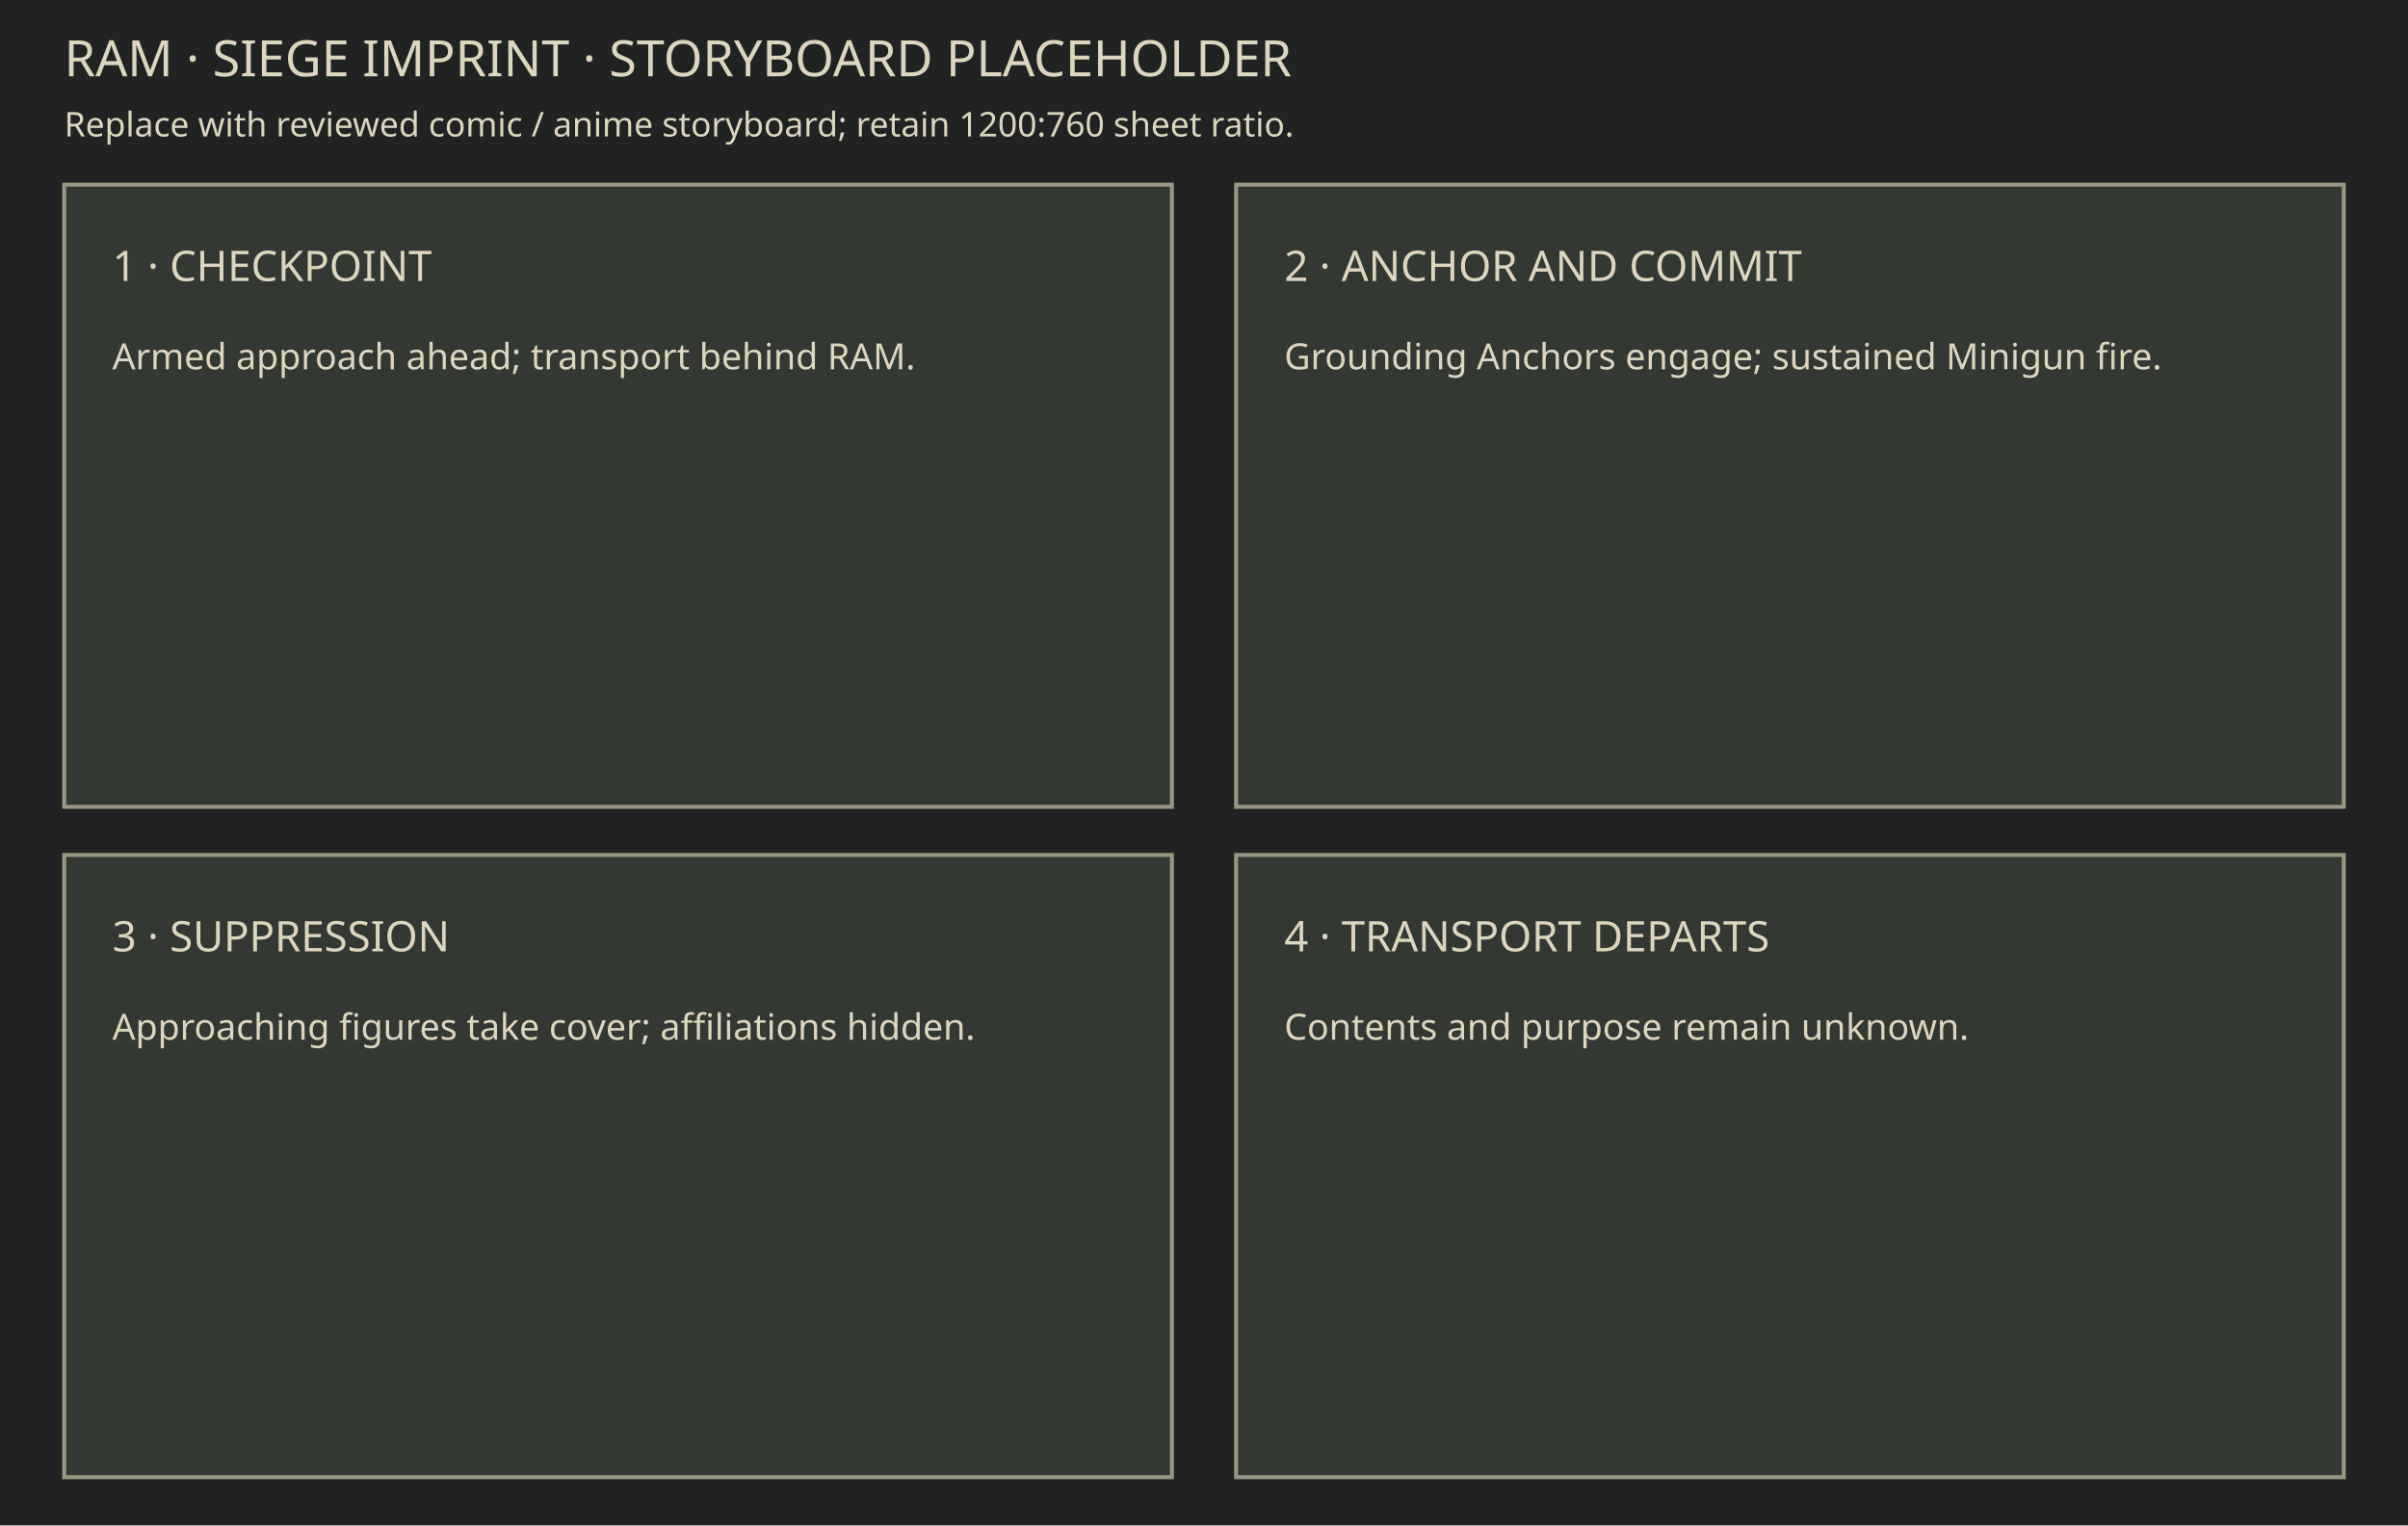
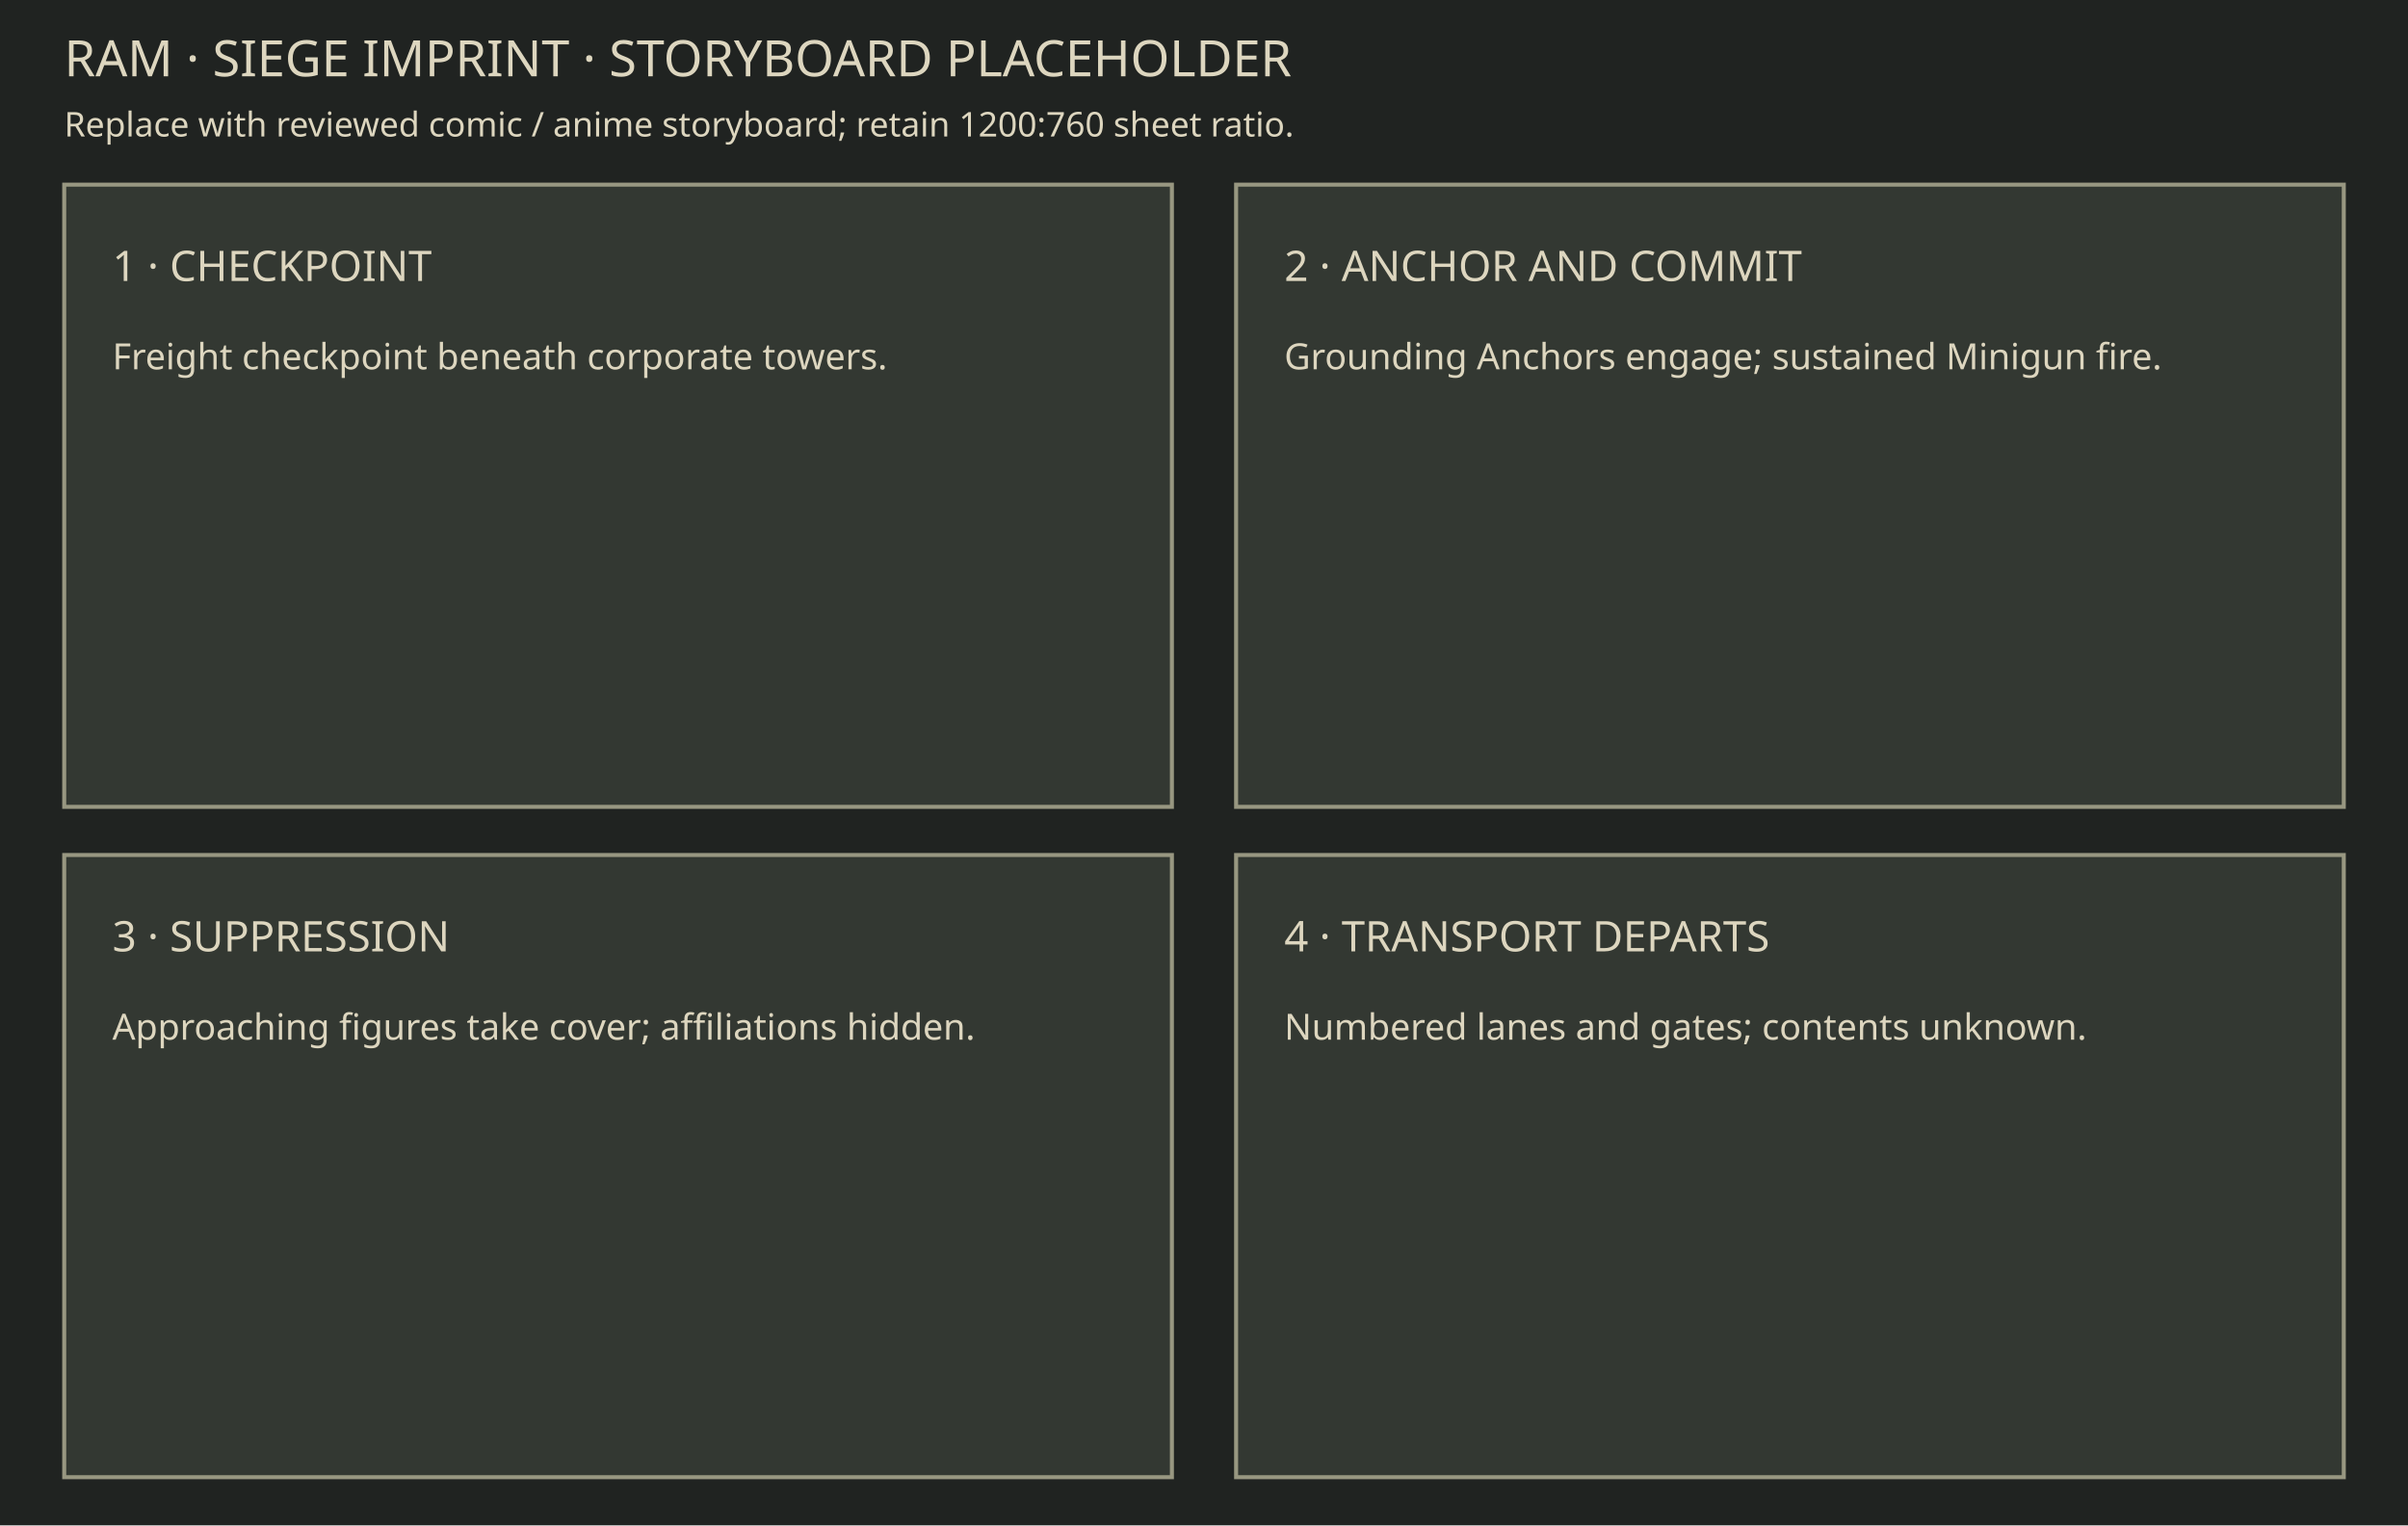
<svg xmlns="http://www.w3.org/2000/svg" width="1200" height="760" viewBox="0 0 1200 760">
  <rect width="1200" height="760" fill="#202321" />
  <g fill="#ddd6bf" font-family="sans-serif">
    <text x="32" y="38" font-size="25">RAM · SIEGE IMPRINT · STORYBOARD PLACEHOLDER</text>
    <text x="32" y="68" font-size="17">Replace with reviewed comic / anime storyboard; retain 1200:760 sheet ratio.</text>
  </g>
  <g fill="#333832" stroke="#989781" stroke-width="2">
    <rect x="32" y="92" width="552" height="310" />
    <rect x="616" y="92" width="552" height="310" />
    <rect x="32" y="426" width="552" height="310" />
    <rect x="616" y="426" width="552" height="310" />
  </g>
  <g fill="#ddd6bf" font-family="sans-serif" font-size="21">
    <text x="56" y="140">1 · CHECKPOINT</text>
-     <text x="56" y="184" font-size="18">Armed approach ahead; transport behind RAM.</text>
+     <text x="56" y="184" font-size="18">Freight checkpoint beneath corporate towers.</text>
    <text x="640" y="140">2 · ANCHOR AND COMMIT</text>
    <text x="640" y="184" font-size="18">Grounding Anchors engage; sustained Minigun fire.</text>
    <text x="56" y="474">3 · SUPPRESSION</text>
    <text x="56" y="518" font-size="18">Approaching figures take cover; affiliations hidden.</text>
    <text x="640" y="474">4 · TRANSPORT DEPARTS</text>
-     <text x="640" y="518" font-size="18">Contents and purpose remain unknown.</text>
+     <text x="640" y="518" font-size="18">Numbered lanes and gates; contents unknown.</text>
  </g>
</svg>
